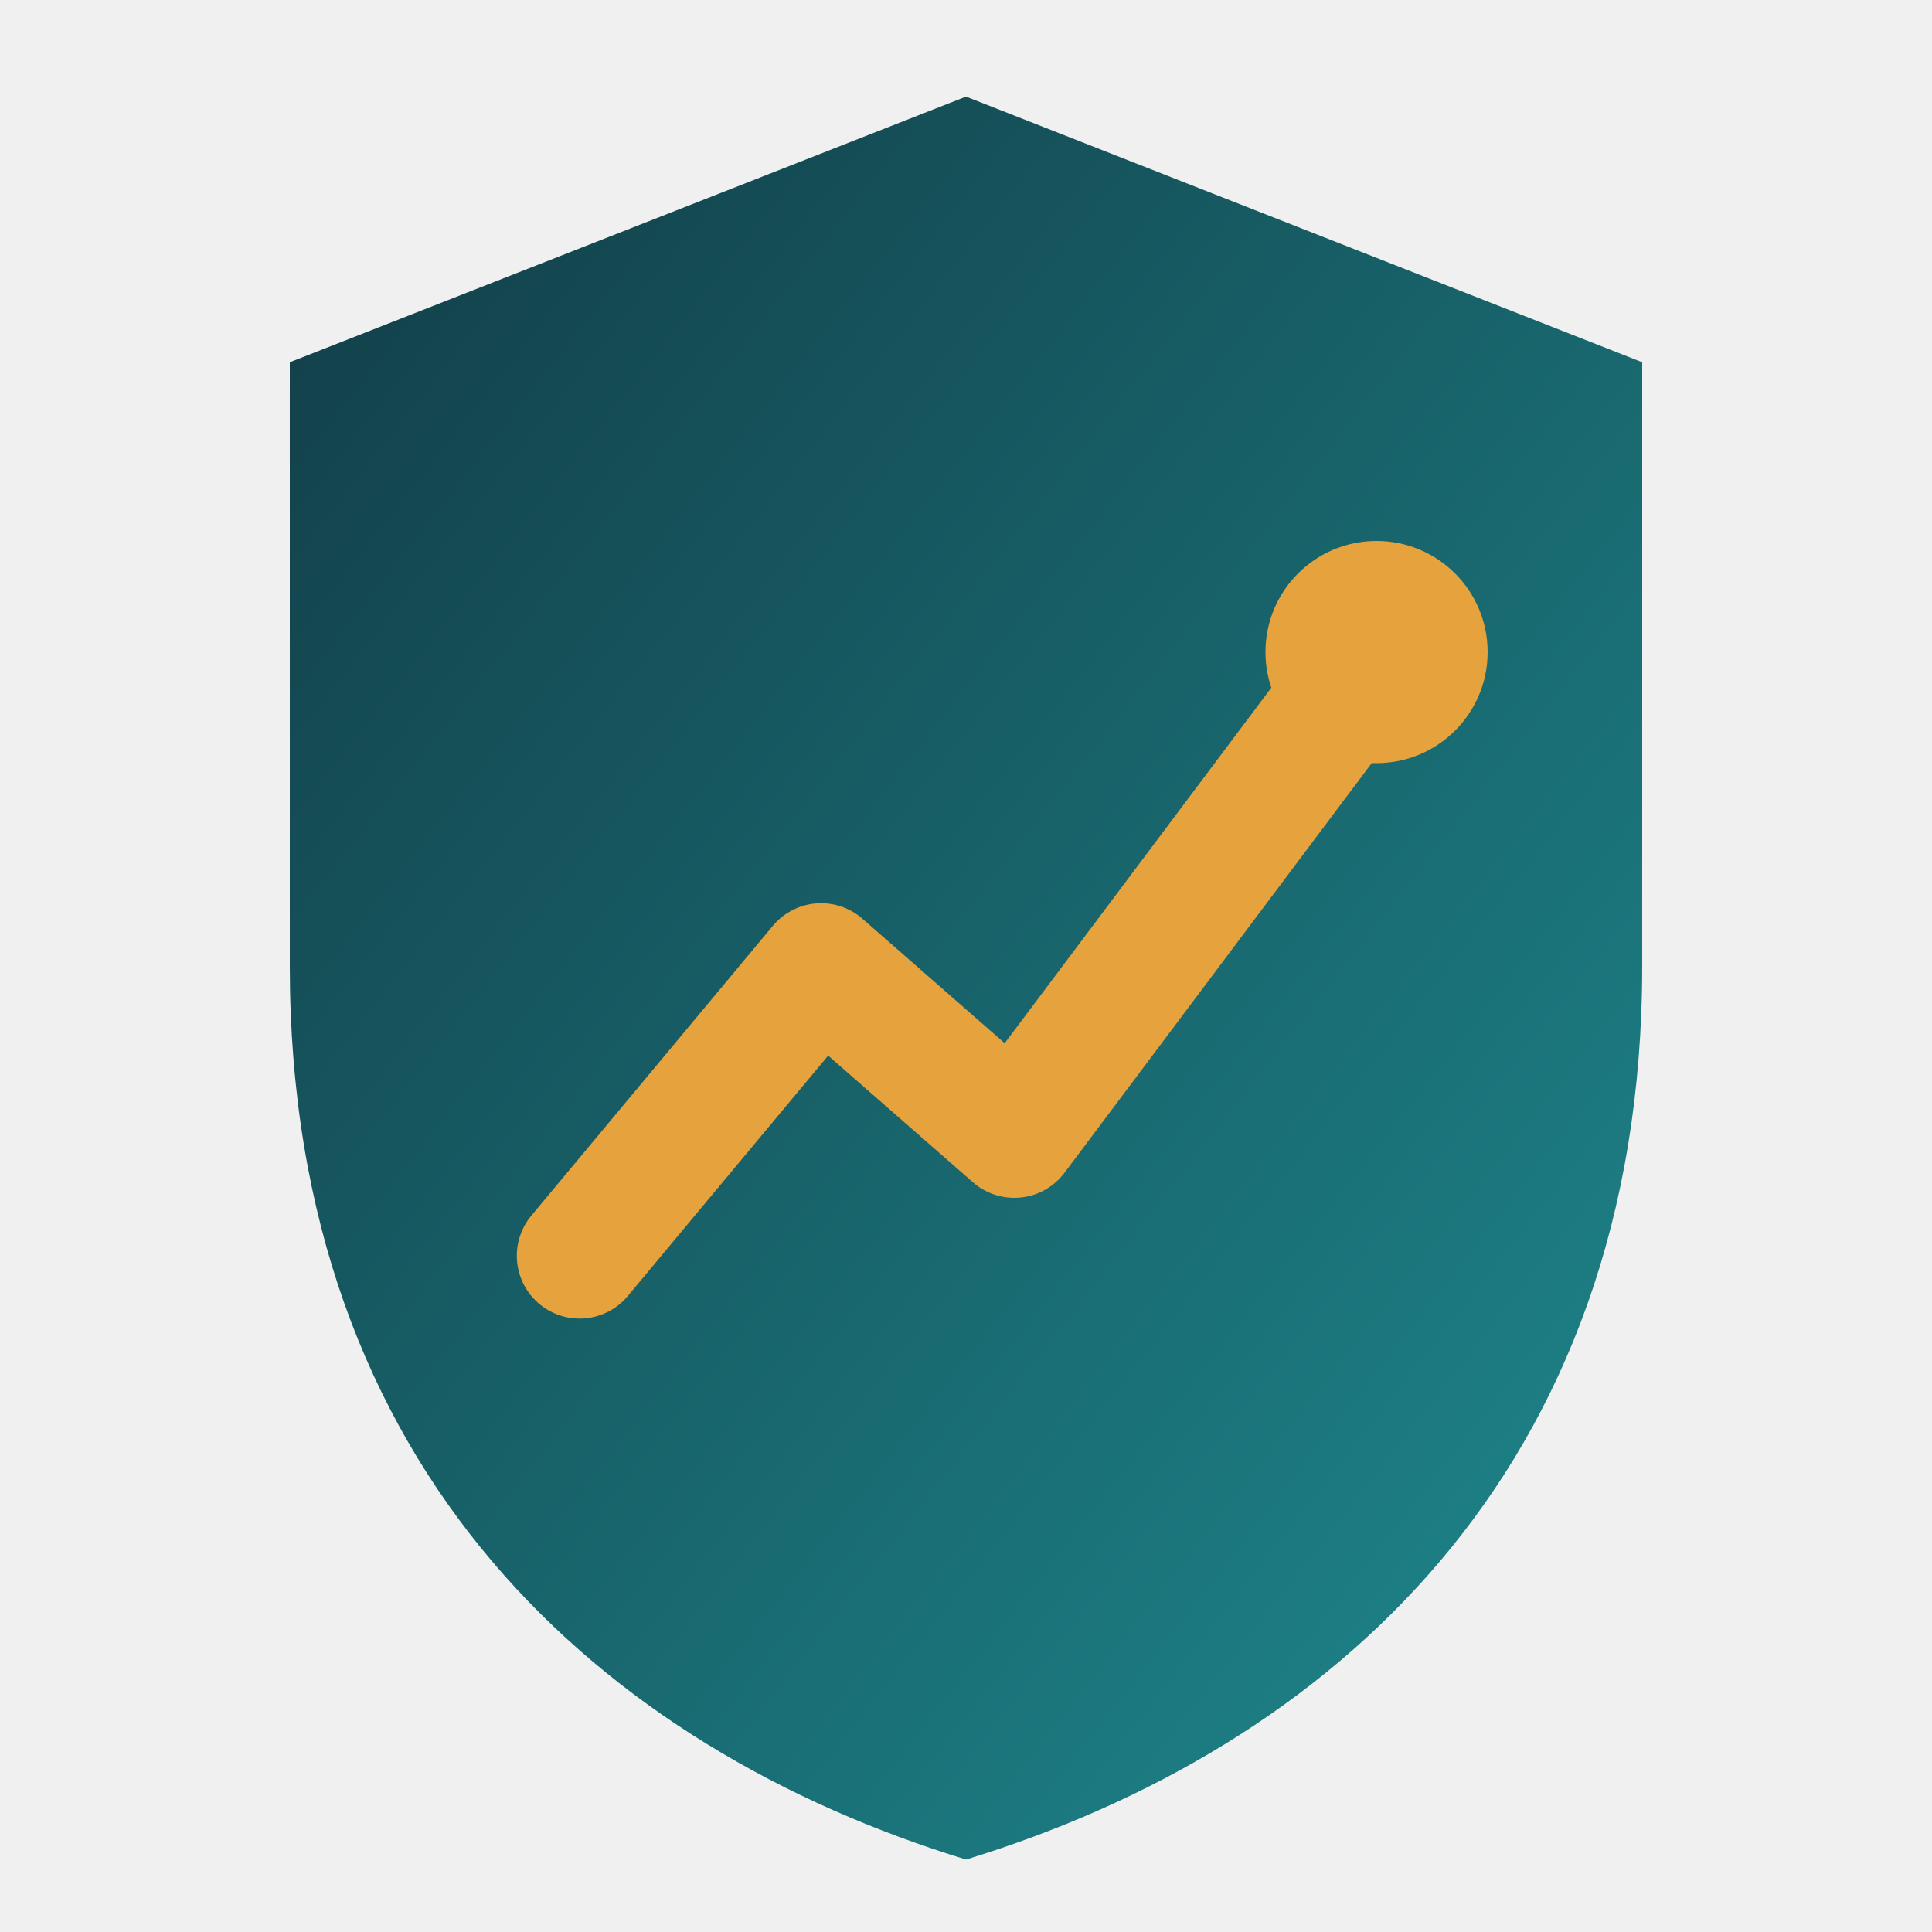
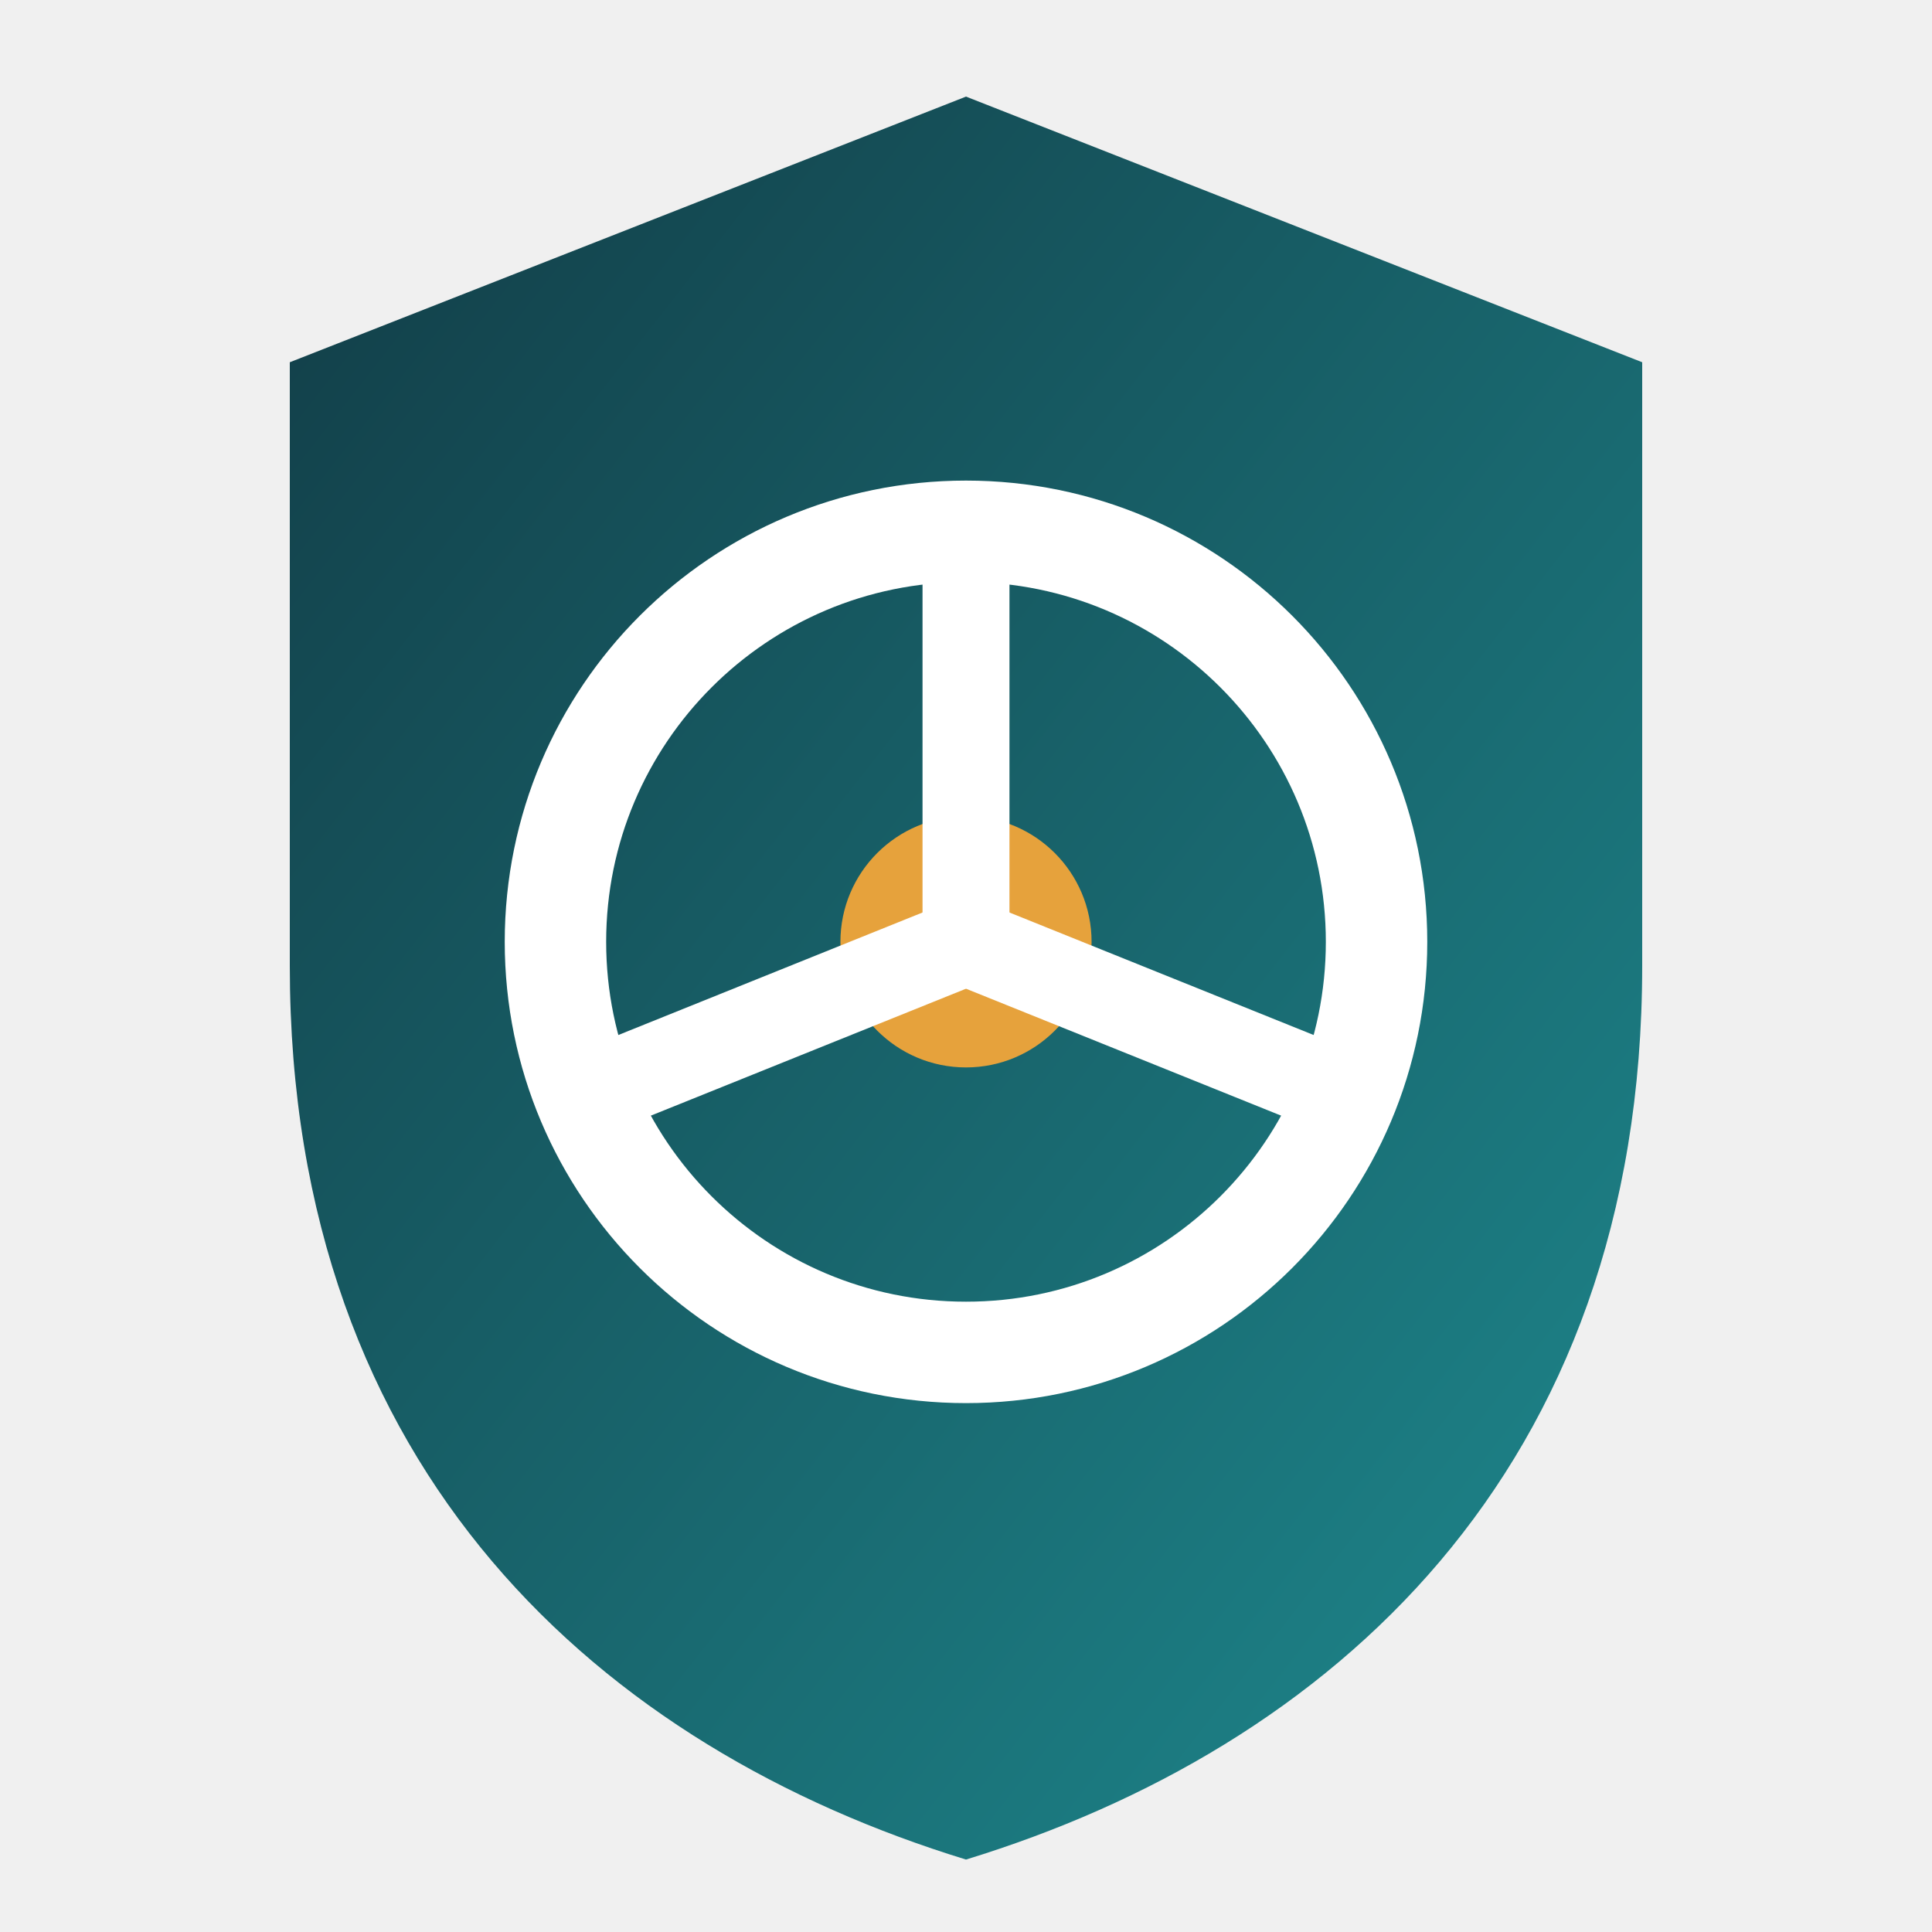
<svg xmlns="http://www.w3.org/2000/svg" viewBox="0 0 40 40">
  <defs>
-     <linearGradient id="bb" x1="0" y1="0" x2="1" y2="1">
+     <linearGradient id="kb" x1="0" y1="0" x2="1" y2="1">
      <stop offset="0" stop-color="#123c46" />
      <stop offset="1" stop-color="#1e8a8f" />
    </linearGradient>
  </defs>
-   <path d="M20 2 L34 7.5 V20 C34 30.5 27.5 36.2 20 38.5 C12.5 36.2 6 30.5 6 20 V7.5 Z" fill="url(#bb)" />
-   <path d="M12 26 L17 20 L21 23.5 L28.5 13.5" stroke="#E6A23C" stroke-width="2.6" fill="none" stroke-linecap="round" stroke-linejoin="round" />
-   <circle cx="28.5" cy="13.5" r="2.3" fill="#E6A23C" />
+   <path d="M20 2 L34 7.5 V20 C34 30.5 27.5 36.2 20 38.5 C12.5 36.2 6 30.5 6 20 V7.5 Z" fill="url(#kb)" />
+   <circle cx="20" cy="19.5" r="8.5" fill="none" stroke="#ffffff" stroke-width="2.1" />
+   <circle cx="20" cy="19.5" r="2.6" fill="#E6A23C" />
+   <g stroke="#ffffff" stroke-width="1.8" stroke-linecap="round">
+     <line x1="20" y1="19.5" x2="20" y2="11.2" />
+     <line x1="20" y1="19.5" x2="27.2" y2="22.4" />
+     <line x1="20" y1="19.5" x2="12.8" y2="22.4" />
+   </g>
</svg>
